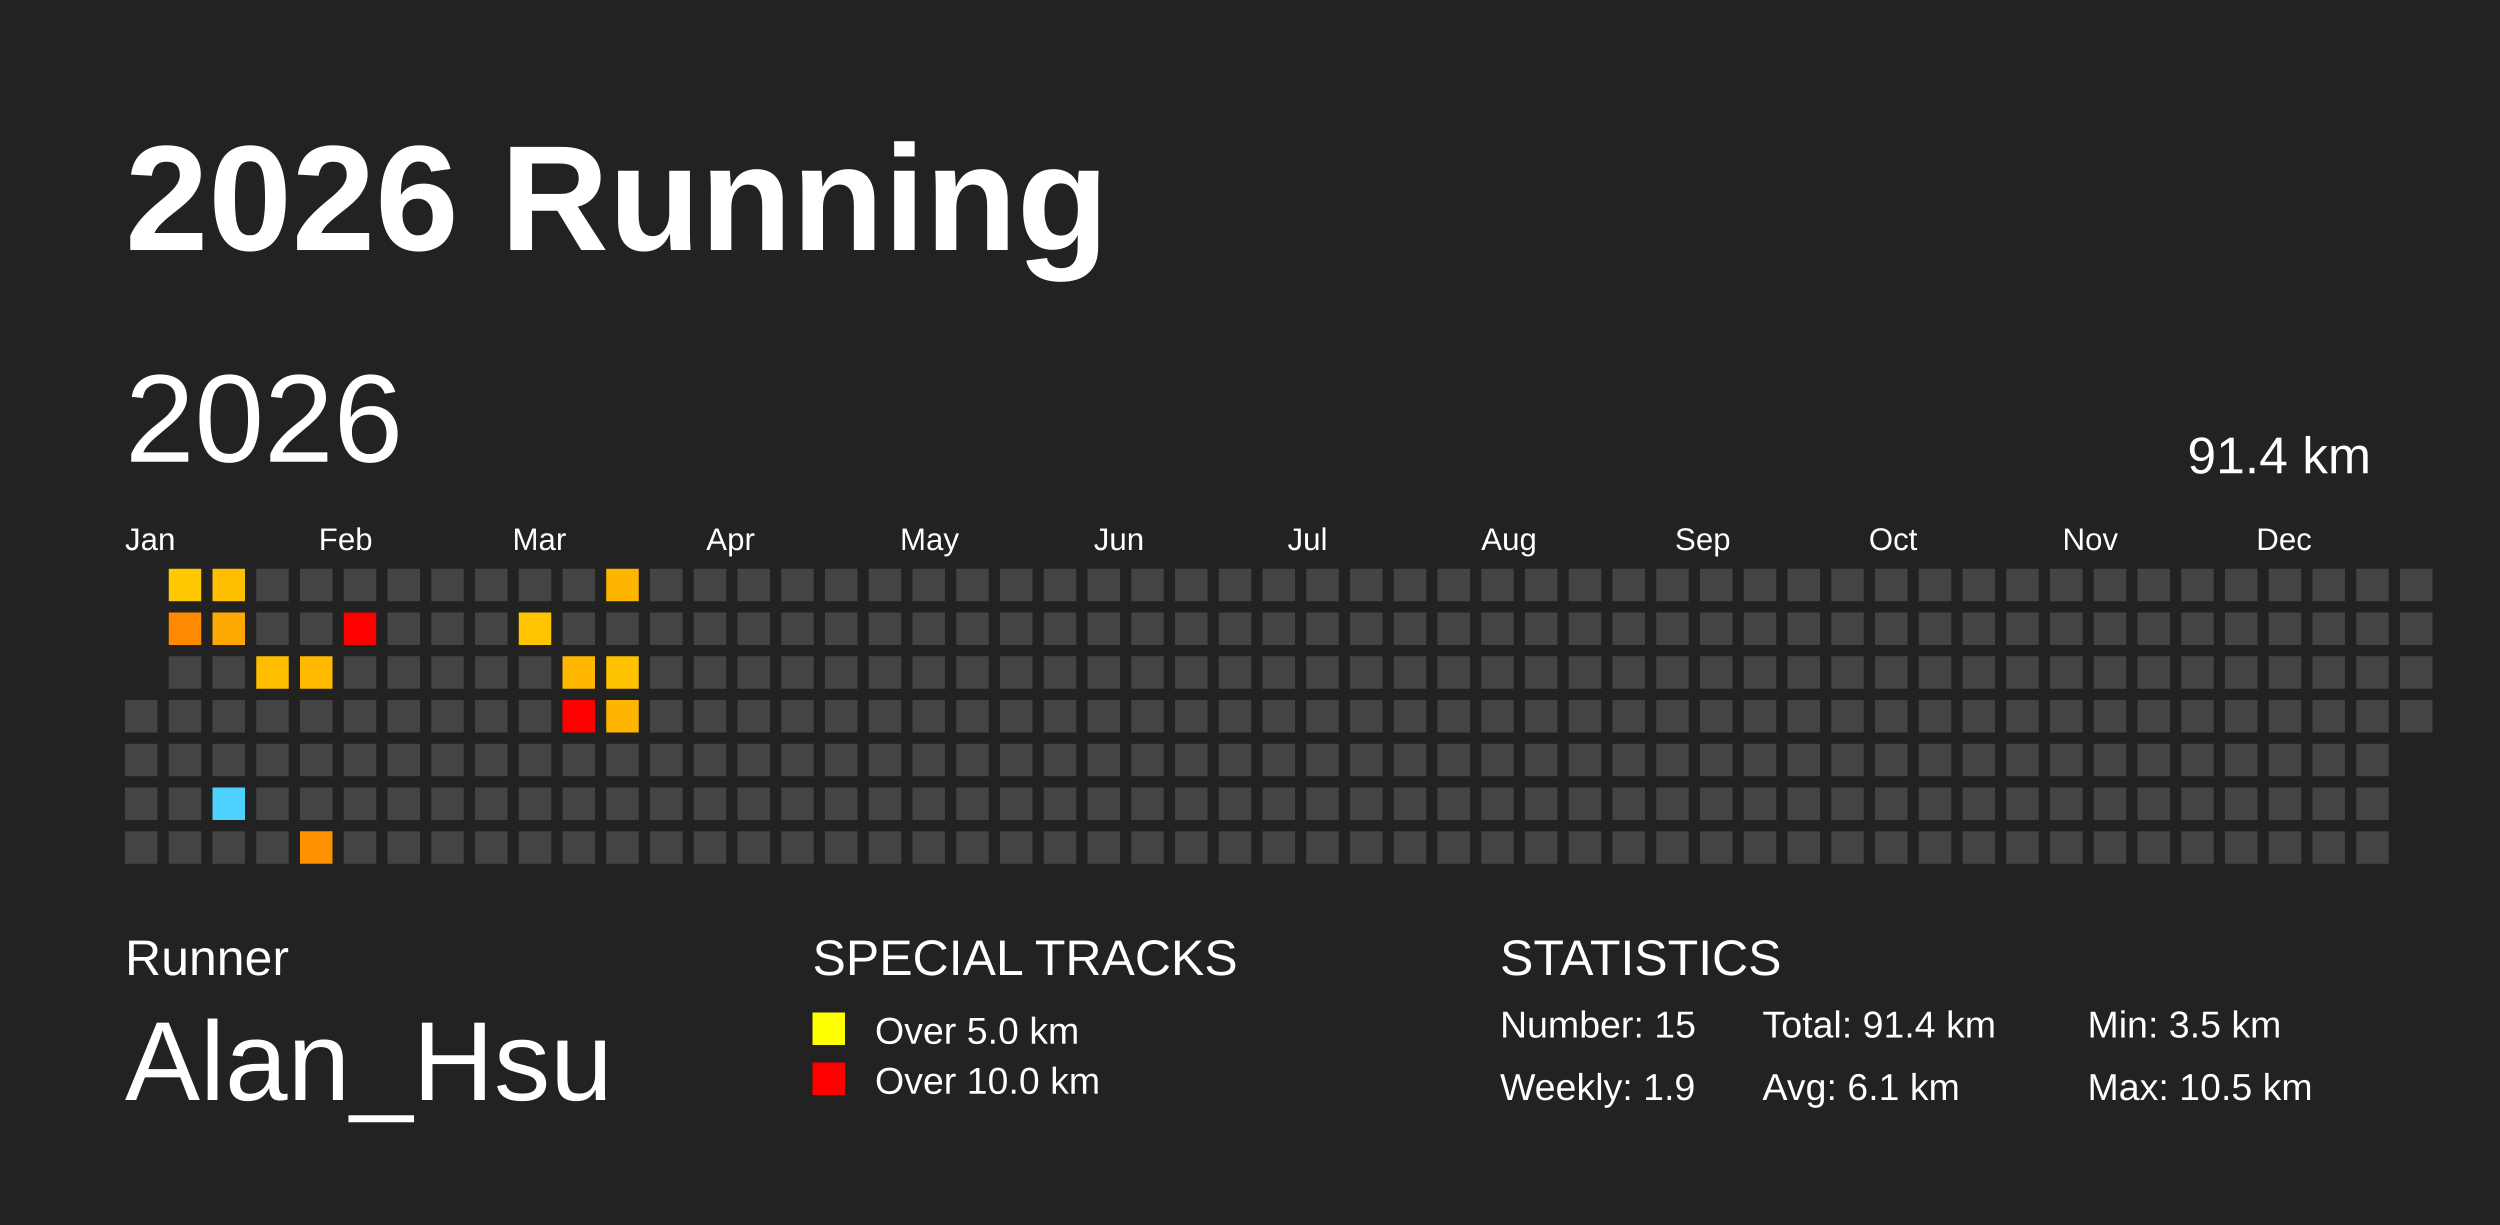
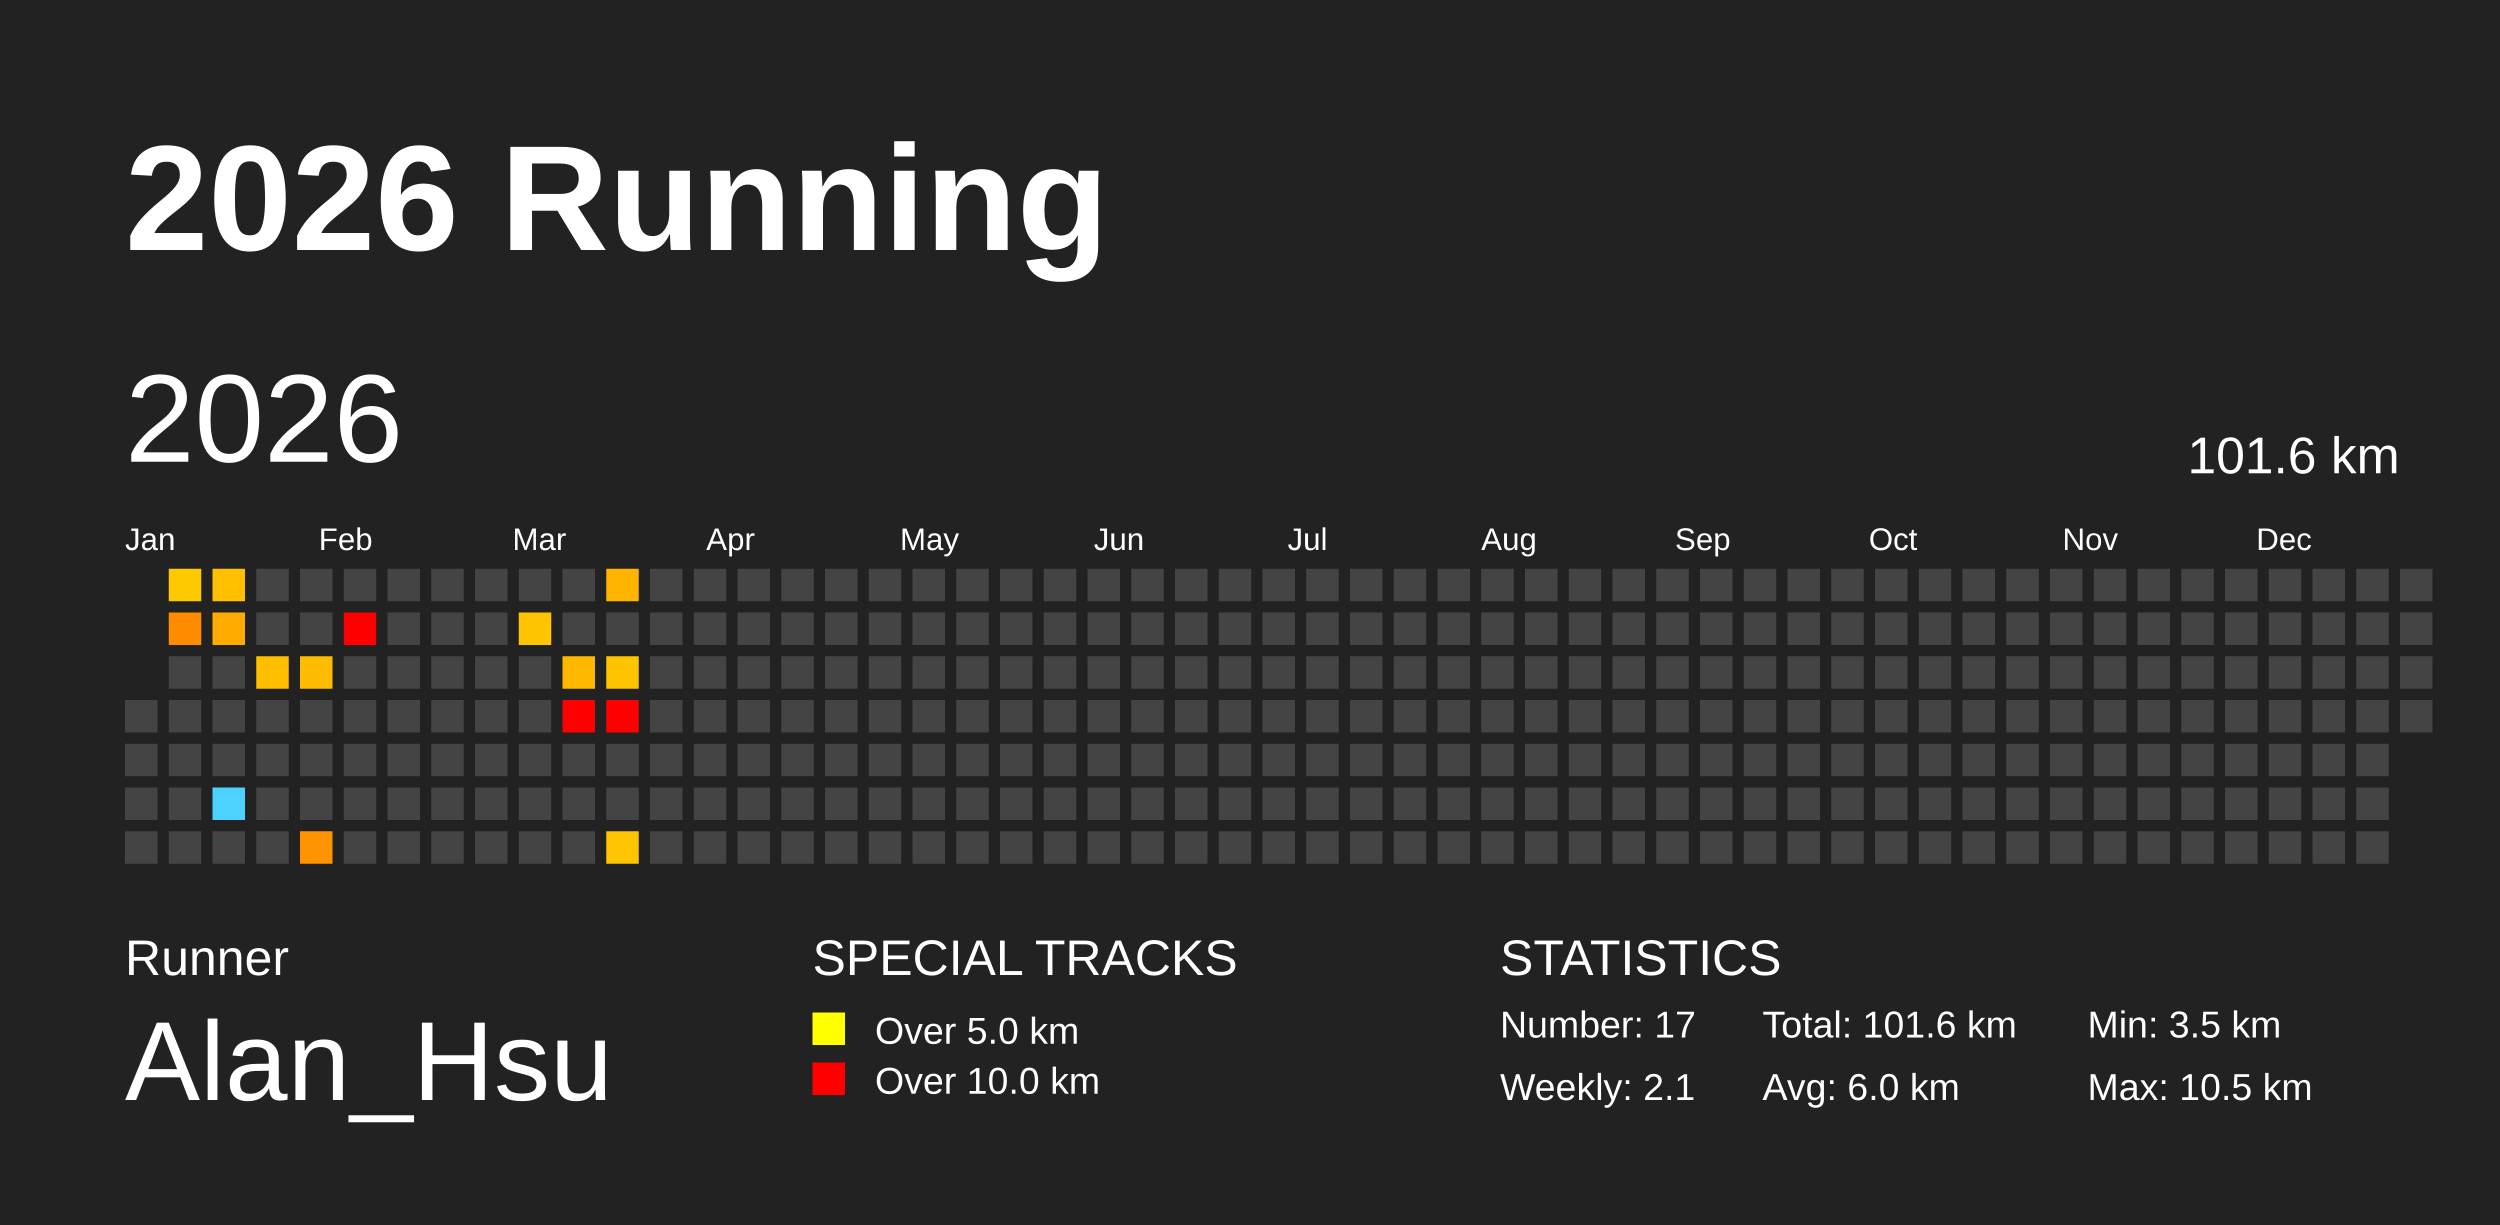
<svg xmlns="http://www.w3.org/2000/svg" baseProfile="full" height="98mm" version="1.1" viewBox="0,0,200,98" width="200mm">
  <defs />
  <rect fill="#222222" height="98" width="200" x="0" y="0" />
  <text fill="#FFFFFF" style="font-size:12px; font-family:Arial; font-weight:bold;" x="10" y="20">2026 Running</text>
  <text fill="#FFFFFF" style="font-size:4px; font-family:Arial" x="10" y="78">Runner</text>
  <text fill="#FFFFFF" style="font-size:9px; font-family:Arial" x="10" y="88">Alan_Hsu</text>
  <text fill="#FFFFFF" style="font-size:4px; font-family:Arial" x="65" y="78">SPECIAL TRACKS</text>
  <rect fill="yellow" height="2.6" width="2.6" x="65" y="81" />
  <text fill="#FFFFFF" style="font-size:3px; font-family:Arial" x="70" y="83.5">Over 5.0 km</text>
  <rect fill="red" height="2.6" width="2.6" x="65" y="85" />
  <text fill="#FFFFFF" style="font-size:3px; font-family:Arial" x="70" y="87.5">Over 10.0 km</text>
  <text fill="#FFFFFF" style="font-size:4px; font-family:Arial" x="120" y="78">STATISTICS</text>
-   <text fill="#FFFFFF" style="font-size:3px; font-family:Arial" x="120" y="83">Number: 15</text>
-   <text fill="#FFFFFF" style="font-size:3px; font-family:Arial" x="120" y="88">Weekly: 1.9</text>
-   <text fill="#FFFFFF" style="font-size:3px; font-family:Arial" x="141" y="83">Total: 91.4 km</text>
-   <text fill="#FFFFFF" style="font-size:3px; font-family:Arial" x="141" y="88">Avg: 6.1 km</text>
+   <text fill="#FFFFFF" style="font-size:3px; font-family:Arial" x="120" y="83">Number: 17</text>
+   <text fill="#FFFFFF" style="font-size:3px; font-family:Arial" x="120" y="88">Weekly: 2.1</text>
+   <text fill="#FFFFFF" style="font-size:3px; font-family:Arial" x="141" y="83">Total: 101.6 km</text>
+   <text fill="#FFFFFF" style="font-size:3px; font-family:Arial" x="141" y="88">Avg: 6.0 km</text>
  <text fill="#FFFFFF" style="font-size:3px; font-family:Arial" x="167" y="83">Min: 3.5 km</text>
  <text fill="#FFFFFF" style="font-size:3px; font-family:Arial" x="167" y="88">Max: 10.5 km</text>
  <text dominant-baseline="hanging" fill="#FFFFFF" style="font-size:10.0px; font-family:Arial;" x="10" y="30">2026</text>
-   <text dominant-baseline="hanging" fill="#FFFFFF" style="font-size:4.125px; font-family:Arial;" x="175" y="35">91.4 km</text>
+   <text dominant-baseline="hanging" fill="#FFFFFF" style="font-size:4.125px; font-family:Arial;" x="175" y="35">101.6 km</text>
  <text fill="#FFFFFF" style="font-size:2.5px; font-family:Arial" x="10.0" y="44">Jan</text>
  <text fill="#FFFFFF" style="font-size:2.5px; font-family:Arial" x="25.5" y="44">Feb</text>
  <text fill="#FFFFFF" style="font-size:2.5px; font-family:Arial" x="41.0" y="44">Mar</text>
  <text fill="#FFFFFF" style="font-size:2.5px; font-family:Arial" x="56.5" y="44">Apr</text>
  <text fill="#FFFFFF" style="font-size:2.5px; font-family:Arial" x="72.0" y="44">May</text>
  <text fill="#FFFFFF" style="font-size:2.5px; font-family:Arial" x="87.5" y="44">Jun</text>
  <text fill="#FFFFFF" style="font-size:2.5px; font-family:Arial" x="103.0" y="44">Jul</text>
  <text fill="#FFFFFF" style="font-size:2.5px; font-family:Arial" x="118.5" y="44">Aug</text>
  <text fill="#FFFFFF" style="font-size:2.5px; font-family:Arial" x="134.0" y="44">Sep</text>
  <text fill="#FFFFFF" style="font-size:2.5px; font-family:Arial" x="149.5" y="44">Oct</text>
  <text fill="#FFFFFF" style="font-size:2.5px; font-family:Arial" x="165.0" y="44">Nov</text>
  <text fill="#FFFFFF" style="font-size:2.5px; font-family:Arial" x="180.5" y="44">Dec</text>
  <rect fill="#444444" height="2.6" width="2.6" x="10.0" y="56.0" />
  <rect fill="#444444" height="2.6" width="2.6" x="10.0" y="59.5" />
  <rect fill="#444444" height="2.6" width="2.6" x="10.0" y="63.0" />
  <rect fill="#444444" height="2.6" width="2.6" x="10.0" y="66.5" />
-   <rect fill="#ffc800" height="2.6" width="2.6" x="13.5" y="45.5" />
-   <rect fill="#ff8900" height="2.6" width="2.6" x="13.5" y="49.0" />
+   <rect fill="#ffc900" height="2.6" width="2.6" x="13.5" y="45.5" />
+   <rect fill="#ff8b00" height="2.6" width="2.6" x="13.5" y="49.0" />
  <rect fill="#444444" height="2.6" width="2.6" x="13.5" y="52.5" />
  <rect fill="#444444" height="2.6" width="2.6" x="13.5" y="56.0" />
  <rect fill="#444444" height="2.6" width="2.6" x="13.5" y="59.5" />
  <rect fill="#444444" height="2.6" width="2.6" x="13.5" y="63.0" />
  <rect fill="#444444" height="2.6" width="2.6" x="13.5" y="66.5" />
-   <rect fill="#ffbf00" height="2.6" width="2.6" x="17.0" y="45.5" />
-   <rect fill="#ffa900" height="2.6" width="2.6" x="17.0" y="49.0" />
+   <rect fill="#ffc000" height="2.6" width="2.6" x="17.0" y="45.5" />
+   <rect fill="#ffab00" height="2.6" width="2.6" x="17.0" y="49.0" />
  <rect fill="#444444" height="2.6" width="2.6" x="17.0" y="52.5" />
  <rect fill="#444444" height="2.6" width="2.6" x="17.0" y="56.0" />
  <rect fill="#444444" height="2.6" width="2.6" x="17.0" y="59.5" />
  <rect fill="#4dd2ff" height="2.6" width="2.6" x="17.0" y="63.0" />
  <rect fill="#444444" height="2.6" width="2.6" x="17.0" y="66.5" />
  <rect fill="#444444" height="2.6" width="2.6" x="20.5" y="45.5" />
  <rect fill="#444444" height="2.6" width="2.6" x="20.5" y="49.0" />
-   <rect fill="#ffbd00" height="2.6" width="2.6" x="20.5" y="52.5" />
+   <rect fill="#ffbe00" height="2.6" width="2.6" x="20.5" y="52.5" />
  <rect fill="#444444" height="2.6" width="2.6" x="20.5" y="56.0" />
  <rect fill="#444444" height="2.6" width="2.6" x="20.5" y="59.5" />
  <rect fill="#444444" height="2.6" width="2.6" x="20.5" y="63.0" />
  <rect fill="#444444" height="2.6" width="2.6" x="20.5" y="66.5" />
  <rect fill="#444444" height="2.6" width="2.6" x="24.0" y="45.5" />
  <rect fill="#444444" height="2.6" width="2.6" x="24.0" y="49.0" />
-   <rect fill="#ffba00" height="2.6" width="2.6" x="24.0" y="52.5" />
+   <rect fill="#ffbb00" height="2.6" width="2.6" x="24.0" y="52.5" />
  <rect fill="#444444" height="2.6" width="2.6" x="24.0" y="56.0" />
  <rect fill="#444444" height="2.6" width="2.6" x="24.0" y="59.5" />
  <rect fill="#444444" height="2.6" width="2.6" x="24.0" y="63.0" />
-   <rect fill="#ff9100" height="2.6" width="2.6" x="24.0" y="66.5" />
+   <rect fill="#ff9300" height="2.6" width="2.6" x="24.0" y="66.5" />
  <rect fill="#444444" height="2.6" width="2.6" x="27.5" y="45.5" />
  <rect fill="red" height="2.6" width="2.6" x="27.5" y="49.0" />
  <rect fill="#444444" height="2.6" width="2.6" x="27.5" y="52.5" />
  <rect fill="#444444" height="2.6" width="2.6" x="27.5" y="56.0" />
  <rect fill="#444444" height="2.6" width="2.6" x="27.5" y="59.5" />
  <rect fill="#444444" height="2.6" width="2.6" x="27.5" y="63.0" />
  <rect fill="#444444" height="2.6" width="2.6" x="27.5" y="66.5" />
  <rect fill="#444444" height="2.6" width="2.6" x="31.0" y="45.5" />
  <rect fill="#444444" height="2.6" width="2.6" x="31.0" y="49.0" />
  <rect fill="#444444" height="2.6" width="2.6" x="31.0" y="52.5" />
  <rect fill="#444444" height="2.6" width="2.6" x="31.0" y="56.0" />
  <rect fill="#444444" height="2.6" width="2.6" x="31.0" y="59.5" />
  <rect fill="#444444" height="2.6" width="2.6" x="31.0" y="63.0" />
  <rect fill="#444444" height="2.6" width="2.6" x="31.0" y="66.5" />
  <rect fill="#444444" height="2.6" width="2.6" x="34.5" y="45.5" />
  <rect fill="#444444" height="2.6" width="2.6" x="34.5" y="49.0" />
  <rect fill="#444444" height="2.6" width="2.6" x="34.5" y="52.5" />
  <rect fill="#444444" height="2.6" width="2.6" x="34.5" y="56.0" />
  <rect fill="#444444" height="2.6" width="2.6" x="34.5" y="59.5" />
  <rect fill="#444444" height="2.6" width="2.6" x="34.5" y="63.0" />
  <rect fill="#444444" height="2.6" width="2.6" x="34.5" y="66.5" />
  <rect fill="#444444" height="2.6" width="2.6" x="38.0" y="45.5" />
  <rect fill="#444444" height="2.6" width="2.6" x="38.0" y="49.0" />
  <rect fill="#444444" height="2.6" width="2.6" x="38.0" y="52.5" />
  <rect fill="#444444" height="2.6" width="2.6" x="38.0" y="56.0" />
  <rect fill="#444444" height="2.6" width="2.6" x="38.0" y="59.5" />
  <rect fill="#444444" height="2.6" width="2.6" x="38.0" y="63.0" />
  <rect fill="#444444" height="2.6" width="2.6" x="38.0" y="66.5" />
  <rect fill="#444444" height="2.6" width="2.6" x="41.5" y="45.5" />
-   <rect fill="#ffc300" height="2.6" width="2.6" x="41.5" y="49.0" />
+   <rect fill="#ffc400" height="2.6" width="2.6" x="41.5" y="49.0" />
  <rect fill="#444444" height="2.6" width="2.6" x="41.5" y="52.5" />
  <rect fill="#444444" height="2.6" width="2.6" x="41.5" y="56.0" />
  <rect fill="#444444" height="2.6" width="2.6" x="41.5" y="59.5" />
  <rect fill="#444444" height="2.6" width="2.6" x="41.5" y="63.0" />
  <rect fill="#444444" height="2.6" width="2.6" x="41.5" y="66.5" />
  <rect fill="#444444" height="2.6" width="2.6" x="45.0" y="45.5" />
  <rect fill="#444444" height="2.6" width="2.6" x="45.0" y="49.0" />
-   <rect fill="#ffb700" height="2.6" width="2.6" x="45.0" y="52.5" />
+   <rect fill="#ffb800" height="2.6" width="2.6" x="45.0" y="52.5" />
  <rect fill="red" height="2.6" width="2.6" x="45.0" y="56.0" />
  <rect fill="#444444" height="2.6" width="2.6" x="45.0" y="59.5" />
  <rect fill="#444444" height="2.6" width="2.6" x="45.0" y="63.0" />
  <rect fill="#444444" height="2.6" width="2.6" x="45.0" y="66.5" />
-   <rect fill="#ffb400" height="2.6" width="2.6" x="48.5" y="45.5" />
+   <rect fill="#ffb500" height="2.6" width="2.6" x="48.5" y="45.5" />
  <rect fill="#444444" height="2.6" width="2.6" x="48.5" y="49.0" />
-   <rect fill="#ffc200" height="2.6" width="2.6" x="48.5" y="52.5" />
-   <rect fill="#ffb400" height="2.6" width="2.6" x="48.5" y="56.0" />
+   <rect fill="#ffc300" height="2.6" width="2.6" x="48.5" y="52.5" />
+   <rect fill="red" height="2.6" width="2.6" x="48.5" y="56.0" />
  <rect fill="#444444" height="2.6" width="2.6" x="48.5" y="59.5" />
  <rect fill="#444444" height="2.6" width="2.6" x="48.5" y="63.0" />
-   <rect fill="#444444" height="2.6" width="2.6" x="48.5" y="66.5" />
+   <rect fill="#ffc500" height="2.6" width="2.6" x="48.5" y="66.5" />
  <rect fill="#444444" height="2.6" width="2.6" x="52.0" y="45.5" />
  <rect fill="#444444" height="2.6" width="2.6" x="52.0" y="49.0" />
  <rect fill="#444444" height="2.6" width="2.6" x="52.0" y="52.5" />
  <rect fill="#444444" height="2.6" width="2.6" x="52.0" y="56.0" />
  <rect fill="#444444" height="2.6" width="2.6" x="52.0" y="59.5" />
  <rect fill="#444444" height="2.6" width="2.6" x="52.0" y="63.0" />
  <rect fill="#444444" height="2.6" width="2.6" x="52.0" y="66.5" />
  <rect fill="#444444" height="2.6" width="2.6" x="55.5" y="45.5" />
  <rect fill="#444444" height="2.6" width="2.6" x="55.5" y="49.0" />
  <rect fill="#444444" height="2.6" width="2.6" x="55.5" y="52.5" />
  <rect fill="#444444" height="2.6" width="2.6" x="55.5" y="56.0" />
  <rect fill="#444444" height="2.6" width="2.6" x="55.5" y="59.5" />
  <rect fill="#444444" height="2.6" width="2.6" x="55.5" y="63.0" />
  <rect fill="#444444" height="2.6" width="2.6" x="55.5" y="66.5" />
  <rect fill="#444444" height="2.6" width="2.6" x="59.0" y="45.5" />
  <rect fill="#444444" height="2.6" width="2.6" x="59.0" y="49.0" />
  <rect fill="#444444" height="2.6" width="2.6" x="59.0" y="52.5" />
  <rect fill="#444444" height="2.6" width="2.6" x="59.0" y="56.0" />
  <rect fill="#444444" height="2.6" width="2.6" x="59.0" y="59.5" />
  <rect fill="#444444" height="2.6" width="2.6" x="59.0" y="63.0" />
  <rect fill="#444444" height="2.6" width="2.6" x="59.0" y="66.5" />
  <rect fill="#444444" height="2.6" width="2.6" x="62.5" y="45.5" />
  <rect fill="#444444" height="2.6" width="2.6" x="62.5" y="49.0" />
  <rect fill="#444444" height="2.6" width="2.6" x="62.5" y="52.5" />
  <rect fill="#444444" height="2.6" width="2.6" x="62.5" y="56.0" />
  <rect fill="#444444" height="2.6" width="2.6" x="62.5" y="59.5" />
  <rect fill="#444444" height="2.6" width="2.6" x="62.5" y="63.0" />
  <rect fill="#444444" height="2.6" width="2.6" x="62.5" y="66.5" />
  <rect fill="#444444" height="2.6" width="2.6" x="66.0" y="45.5" />
  <rect fill="#444444" height="2.6" width="2.6" x="66.0" y="49.0" />
  <rect fill="#444444" height="2.6" width="2.6" x="66.0" y="52.5" />
  <rect fill="#444444" height="2.6" width="2.6" x="66.0" y="56.0" />
  <rect fill="#444444" height="2.6" width="2.6" x="66.0" y="59.5" />
  <rect fill="#444444" height="2.6" width="2.6" x="66.0" y="63.0" />
  <rect fill="#444444" height="2.6" width="2.6" x="66.0" y="66.5" />
  <rect fill="#444444" height="2.6" width="2.6" x="69.5" y="45.5" />
  <rect fill="#444444" height="2.6" width="2.6" x="69.5" y="49.0" />
  <rect fill="#444444" height="2.6" width="2.6" x="69.5" y="52.5" />
  <rect fill="#444444" height="2.6" width="2.6" x="69.5" y="56.0" />
  <rect fill="#444444" height="2.6" width="2.6" x="69.5" y="59.5" />
  <rect fill="#444444" height="2.6" width="2.6" x="69.5" y="63.0" />
  <rect fill="#444444" height="2.6" width="2.6" x="69.5" y="66.5" />
  <rect fill="#444444" height="2.6" width="2.6" x="73.0" y="45.5" />
  <rect fill="#444444" height="2.6" width="2.6" x="73.0" y="49.0" />
  <rect fill="#444444" height="2.6" width="2.6" x="73.0" y="52.5" />
  <rect fill="#444444" height="2.6" width="2.6" x="73.0" y="56.0" />
  <rect fill="#444444" height="2.6" width="2.6" x="73.0" y="59.5" />
  <rect fill="#444444" height="2.6" width="2.6" x="73.0" y="63.0" />
  <rect fill="#444444" height="2.6" width="2.6" x="73.0" y="66.5" />
  <rect fill="#444444" height="2.6" width="2.6" x="76.5" y="45.5" />
  <rect fill="#444444" height="2.6" width="2.6" x="76.5" y="49.0" />
  <rect fill="#444444" height="2.6" width="2.6" x="76.5" y="52.5" />
  <rect fill="#444444" height="2.6" width="2.6" x="76.5" y="56.0" />
  <rect fill="#444444" height="2.6" width="2.6" x="76.5" y="59.5" />
  <rect fill="#444444" height="2.6" width="2.6" x="76.5" y="63.0" />
  <rect fill="#444444" height="2.6" width="2.6" x="76.5" y="66.5" />
  <rect fill="#444444" height="2.6" width="2.6" x="80.0" y="45.5" />
  <rect fill="#444444" height="2.6" width="2.6" x="80.0" y="49.0" />
  <rect fill="#444444" height="2.6" width="2.6" x="80.0" y="52.5" />
  <rect fill="#444444" height="2.6" width="2.6" x="80.0" y="56.0" />
  <rect fill="#444444" height="2.6" width="2.6" x="80.0" y="59.5" />
  <rect fill="#444444" height="2.6" width="2.6" x="80.0" y="63.0" />
  <rect fill="#444444" height="2.6" width="2.6" x="80.0" y="66.5" />
  <rect fill="#444444" height="2.6" width="2.6" x="83.5" y="45.5" />
  <rect fill="#444444" height="2.6" width="2.6" x="83.5" y="49.0" />
  <rect fill="#444444" height="2.6" width="2.6" x="83.5" y="52.5" />
  <rect fill="#444444" height="2.6" width="2.6" x="83.5" y="56.0" />
  <rect fill="#444444" height="2.6" width="2.6" x="83.5" y="59.5" />
  <rect fill="#444444" height="2.6" width="2.6" x="83.5" y="63.0" />
  <rect fill="#444444" height="2.6" width="2.6" x="83.5" y="66.5" />
  <rect fill="#444444" height="2.6" width="2.6" x="87.0" y="45.5" />
  <rect fill="#444444" height="2.6" width="2.6" x="87.0" y="49.0" />
  <rect fill="#444444" height="2.6" width="2.6" x="87.0" y="52.5" />
  <rect fill="#444444" height="2.6" width="2.6" x="87.0" y="56.0" />
  <rect fill="#444444" height="2.6" width="2.6" x="87.0" y="59.5" />
  <rect fill="#444444" height="2.6" width="2.6" x="87.0" y="63.0" />
  <rect fill="#444444" height="2.6" width="2.6" x="87.0" y="66.5" />
  <rect fill="#444444" height="2.6" width="2.6" x="90.5" y="45.5" />
  <rect fill="#444444" height="2.6" width="2.6" x="90.5" y="49.0" />
  <rect fill="#444444" height="2.6" width="2.6" x="90.5" y="52.5" />
  <rect fill="#444444" height="2.6" width="2.6" x="90.5" y="56.0" />
  <rect fill="#444444" height="2.6" width="2.6" x="90.5" y="59.5" />
  <rect fill="#444444" height="2.6" width="2.6" x="90.5" y="63.0" />
  <rect fill="#444444" height="2.6" width="2.6" x="90.5" y="66.5" />
  <rect fill="#444444" height="2.6" width="2.6" x="94.0" y="45.5" />
  <rect fill="#444444" height="2.6" width="2.6" x="94.0" y="49.0" />
  <rect fill="#444444" height="2.6" width="2.6" x="94.0" y="52.5" />
  <rect fill="#444444" height="2.6" width="2.6" x="94.0" y="56.0" />
  <rect fill="#444444" height="2.6" width="2.6" x="94.0" y="59.5" />
  <rect fill="#444444" height="2.6" width="2.6" x="94.0" y="63.0" />
  <rect fill="#444444" height="2.6" width="2.6" x="94.0" y="66.5" />
  <rect fill="#444444" height="2.6" width="2.6" x="97.5" y="45.5" />
  <rect fill="#444444" height="2.6" width="2.6" x="97.5" y="49.0" />
  <rect fill="#444444" height="2.6" width="2.6" x="97.5" y="52.5" />
  <rect fill="#444444" height="2.6" width="2.6" x="97.5" y="56.0" />
  <rect fill="#444444" height="2.6" width="2.6" x="97.5" y="59.5" />
  <rect fill="#444444" height="2.6" width="2.6" x="97.5" y="63.0" />
  <rect fill="#444444" height="2.6" width="2.6" x="97.5" y="66.5" />
  <rect fill="#444444" height="2.6" width="2.6" x="101.0" y="45.5" />
  <rect fill="#444444" height="2.6" width="2.6" x="101.0" y="49.0" />
  <rect fill="#444444" height="2.6" width="2.6" x="101.0" y="52.5" />
  <rect fill="#444444" height="2.6" width="2.6" x="101.0" y="56.0" />
  <rect fill="#444444" height="2.6" width="2.6" x="101.0" y="59.5" />
  <rect fill="#444444" height="2.6" width="2.6" x="101.0" y="63.0" />
  <rect fill="#444444" height="2.6" width="2.6" x="101.0" y="66.5" />
  <rect fill="#444444" height="2.6" width="2.6" x="104.5" y="45.5" />
  <rect fill="#444444" height="2.6" width="2.6" x="104.5" y="49.0" />
  <rect fill="#444444" height="2.6" width="2.6" x="104.5" y="52.5" />
  <rect fill="#444444" height="2.6" width="2.6" x="104.5" y="56.0" />
  <rect fill="#444444" height="2.6" width="2.6" x="104.5" y="59.5" />
  <rect fill="#444444" height="2.6" width="2.6" x="104.5" y="63.0" />
  <rect fill="#444444" height="2.6" width="2.6" x="104.5" y="66.5" />
  <rect fill="#444444" height="2.6" width="2.6" x="108.0" y="45.5" />
  <rect fill="#444444" height="2.6" width="2.6" x="108.0" y="49.0" />
  <rect fill="#444444" height="2.6" width="2.6" x="108.0" y="52.5" />
  <rect fill="#444444" height="2.6" width="2.6" x="108.0" y="56.0" />
  <rect fill="#444444" height="2.6" width="2.6" x="108.0" y="59.5" />
  <rect fill="#444444" height="2.6" width="2.6" x="108.0" y="63.0" />
  <rect fill="#444444" height="2.6" width="2.6" x="108.0" y="66.5" />
  <rect fill="#444444" height="2.6" width="2.6" x="111.5" y="45.5" />
  <rect fill="#444444" height="2.6" width="2.6" x="111.5" y="49.0" />
  <rect fill="#444444" height="2.6" width="2.6" x="111.5" y="52.5" />
  <rect fill="#444444" height="2.6" width="2.6" x="111.5" y="56.0" />
  <rect fill="#444444" height="2.6" width="2.6" x="111.5" y="59.5" />
  <rect fill="#444444" height="2.6" width="2.6" x="111.5" y="63.0" />
  <rect fill="#444444" height="2.6" width="2.6" x="111.5" y="66.5" />
  <rect fill="#444444" height="2.6" width="2.6" x="115.0" y="45.5" />
  <rect fill="#444444" height="2.6" width="2.6" x="115.0" y="49.0" />
  <rect fill="#444444" height="2.6" width="2.6" x="115.0" y="52.5" />
  <rect fill="#444444" height="2.6" width="2.6" x="115.0" y="56.0" />
  <rect fill="#444444" height="2.6" width="2.6" x="115.0" y="59.5" />
  <rect fill="#444444" height="2.6" width="2.6" x="115.0" y="63.0" />
  <rect fill="#444444" height="2.6" width="2.6" x="115.0" y="66.5" />
  <rect fill="#444444" height="2.6" width="2.6" x="118.5" y="45.5" />
  <rect fill="#444444" height="2.6" width="2.6" x="118.5" y="49.0" />
  <rect fill="#444444" height="2.6" width="2.6" x="118.5" y="52.5" />
  <rect fill="#444444" height="2.6" width="2.6" x="118.5" y="56.0" />
  <rect fill="#444444" height="2.6" width="2.6" x="118.5" y="59.5" />
  <rect fill="#444444" height="2.6" width="2.6" x="118.5" y="63.0" />
  <rect fill="#444444" height="2.6" width="2.6" x="118.5" y="66.5" />
  <rect fill="#444444" height="2.6" width="2.6" x="122.0" y="45.5" />
  <rect fill="#444444" height="2.6" width="2.6" x="122.0" y="49.0" />
  <rect fill="#444444" height="2.6" width="2.6" x="122.0" y="52.5" />
  <rect fill="#444444" height="2.6" width="2.6" x="122.0" y="56.0" />
  <rect fill="#444444" height="2.6" width="2.6" x="122.0" y="59.5" />
  <rect fill="#444444" height="2.6" width="2.6" x="122.0" y="63.0" />
  <rect fill="#444444" height="2.6" width="2.6" x="122.0" y="66.5" />
  <rect fill="#444444" height="2.6" width="2.6" x="125.5" y="45.5" />
  <rect fill="#444444" height="2.6" width="2.6" x="125.5" y="49.0" />
  <rect fill="#444444" height="2.6" width="2.6" x="125.5" y="52.5" />
  <rect fill="#444444" height="2.6" width="2.6" x="125.5" y="56.0" />
  <rect fill="#444444" height="2.6" width="2.6" x="125.5" y="59.5" />
  <rect fill="#444444" height="2.6" width="2.6" x="125.5" y="63.0" />
  <rect fill="#444444" height="2.6" width="2.6" x="125.5" y="66.5" />
  <rect fill="#444444" height="2.6" width="2.6" x="129.0" y="45.5" />
  <rect fill="#444444" height="2.6" width="2.6" x="129.0" y="49.0" />
  <rect fill="#444444" height="2.6" width="2.6" x="129.0" y="52.5" />
  <rect fill="#444444" height="2.6" width="2.6" x="129.0" y="56.0" />
  <rect fill="#444444" height="2.6" width="2.6" x="129.0" y="59.5" />
  <rect fill="#444444" height="2.6" width="2.6" x="129.0" y="63.0" />
  <rect fill="#444444" height="2.6" width="2.6" x="129.0" y="66.5" />
  <rect fill="#444444" height="2.6" width="2.6" x="132.5" y="45.5" />
  <rect fill="#444444" height="2.6" width="2.6" x="132.5" y="49.0" />
  <rect fill="#444444" height="2.6" width="2.6" x="132.5" y="52.5" />
  <rect fill="#444444" height="2.6" width="2.6" x="132.5" y="56.0" />
  <rect fill="#444444" height="2.6" width="2.6" x="132.5" y="59.5" />
  <rect fill="#444444" height="2.6" width="2.6" x="132.5" y="63.0" />
  <rect fill="#444444" height="2.6" width="2.6" x="132.5" y="66.5" />
  <rect fill="#444444" height="2.6" width="2.6" x="136.0" y="45.5" />
  <rect fill="#444444" height="2.6" width="2.6" x="136.0" y="49.0" />
  <rect fill="#444444" height="2.6" width="2.6" x="136.0" y="52.5" />
  <rect fill="#444444" height="2.6" width="2.6" x="136.0" y="56.0" />
  <rect fill="#444444" height="2.6" width="2.6" x="136.0" y="59.5" />
  <rect fill="#444444" height="2.6" width="2.6" x="136.0" y="63.0" />
  <rect fill="#444444" height="2.6" width="2.6" x="136.0" y="66.5" />
  <rect fill="#444444" height="2.6" width="2.6" x="139.5" y="45.5" />
  <rect fill="#444444" height="2.6" width="2.6" x="139.5" y="49.0" />
  <rect fill="#444444" height="2.6" width="2.6" x="139.5" y="52.5" />
  <rect fill="#444444" height="2.6" width="2.6" x="139.5" y="56.0" />
  <rect fill="#444444" height="2.6" width="2.6" x="139.5" y="59.5" />
  <rect fill="#444444" height="2.6" width="2.6" x="139.5" y="63.0" />
  <rect fill="#444444" height="2.6" width="2.6" x="139.5" y="66.5" />
  <rect fill="#444444" height="2.6" width="2.6" x="143.0" y="45.5" />
  <rect fill="#444444" height="2.6" width="2.6" x="143.0" y="49.0" />
  <rect fill="#444444" height="2.6" width="2.6" x="143.0" y="52.5" />
  <rect fill="#444444" height="2.6" width="2.6" x="143.0" y="56.0" />
  <rect fill="#444444" height="2.6" width="2.6" x="143.0" y="59.5" />
  <rect fill="#444444" height="2.6" width="2.6" x="143.0" y="63.0" />
  <rect fill="#444444" height="2.6" width="2.6" x="143.0" y="66.5" />
  <rect fill="#444444" height="2.6" width="2.6" x="146.5" y="45.5" />
  <rect fill="#444444" height="2.6" width="2.6" x="146.5" y="49.0" />
  <rect fill="#444444" height="2.6" width="2.6" x="146.5" y="52.5" />
  <rect fill="#444444" height="2.6" width="2.6" x="146.5" y="56.0" />
  <rect fill="#444444" height="2.6" width="2.6" x="146.5" y="59.5" />
  <rect fill="#444444" height="2.6" width="2.6" x="146.5" y="63.0" />
  <rect fill="#444444" height="2.6" width="2.6" x="146.5" y="66.5" />
  <rect fill="#444444" height="2.6" width="2.6" x="150.0" y="45.5" />
  <rect fill="#444444" height="2.6" width="2.6" x="150.0" y="49.0" />
  <rect fill="#444444" height="2.6" width="2.6" x="150.0" y="52.5" />
  <rect fill="#444444" height="2.6" width="2.6" x="150.0" y="56.0" />
  <rect fill="#444444" height="2.6" width="2.6" x="150.0" y="59.5" />
  <rect fill="#444444" height="2.6" width="2.6" x="150.0" y="63.0" />
  <rect fill="#444444" height="2.6" width="2.6" x="150.0" y="66.5" />
  <rect fill="#444444" height="2.6" width="2.6" x="153.5" y="45.5" />
  <rect fill="#444444" height="2.6" width="2.6" x="153.5" y="49.0" />
  <rect fill="#444444" height="2.6" width="2.6" x="153.5" y="52.5" />
  <rect fill="#444444" height="2.6" width="2.6" x="153.5" y="56.0" />
  <rect fill="#444444" height="2.6" width="2.6" x="153.5" y="59.5" />
  <rect fill="#444444" height="2.6" width="2.6" x="153.5" y="63.0" />
  <rect fill="#444444" height="2.6" width="2.6" x="153.5" y="66.5" />
  <rect fill="#444444" height="2.6" width="2.6" x="157.0" y="45.5" />
  <rect fill="#444444" height="2.6" width="2.6" x="157.0" y="49.0" />
  <rect fill="#444444" height="2.6" width="2.6" x="157.0" y="52.5" />
  <rect fill="#444444" height="2.6" width="2.6" x="157.0" y="56.0" />
  <rect fill="#444444" height="2.6" width="2.6" x="157.0" y="59.5" />
  <rect fill="#444444" height="2.6" width="2.6" x="157.0" y="63.0" />
  <rect fill="#444444" height="2.6" width="2.6" x="157.0" y="66.5" />
  <rect fill="#444444" height="2.6" width="2.6" x="160.5" y="45.5" />
  <rect fill="#444444" height="2.6" width="2.6" x="160.5" y="49.0" />
  <rect fill="#444444" height="2.6" width="2.6" x="160.5" y="52.5" />
  <rect fill="#444444" height="2.6" width="2.6" x="160.5" y="56.0" />
  <rect fill="#444444" height="2.6" width="2.6" x="160.5" y="59.5" />
  <rect fill="#444444" height="2.6" width="2.6" x="160.5" y="63.0" />
  <rect fill="#444444" height="2.6" width="2.6" x="160.5" y="66.5" />
  <rect fill="#444444" height="2.6" width="2.6" x="164.0" y="45.5" />
  <rect fill="#444444" height="2.6" width="2.6" x="164.0" y="49.0" />
  <rect fill="#444444" height="2.6" width="2.6" x="164.0" y="52.5" />
  <rect fill="#444444" height="2.6" width="2.6" x="164.0" y="56.0" />
  <rect fill="#444444" height="2.6" width="2.6" x="164.0" y="59.5" />
  <rect fill="#444444" height="2.6" width="2.6" x="164.0" y="63.0" />
  <rect fill="#444444" height="2.6" width="2.6" x="164.0" y="66.5" />
  <rect fill="#444444" height="2.6" width="2.6" x="167.5" y="45.5" />
  <rect fill="#444444" height="2.6" width="2.6" x="167.5" y="49.0" />
  <rect fill="#444444" height="2.6" width="2.6" x="167.5" y="52.5" />
  <rect fill="#444444" height="2.6" width="2.6" x="167.5" y="56.0" />
  <rect fill="#444444" height="2.6" width="2.6" x="167.5" y="59.5" />
  <rect fill="#444444" height="2.6" width="2.6" x="167.5" y="63.0" />
  <rect fill="#444444" height="2.6" width="2.6" x="167.5" y="66.5" />
  <rect fill="#444444" height="2.6" width="2.6" x="171.0" y="45.5" />
  <rect fill="#444444" height="2.6" width="2.6" x="171.0" y="49.0" />
  <rect fill="#444444" height="2.6" width="2.6" x="171.0" y="52.5" />
  <rect fill="#444444" height="2.6" width="2.6" x="171.0" y="56.0" />
  <rect fill="#444444" height="2.6" width="2.6" x="171.0" y="59.5" />
  <rect fill="#444444" height="2.6" width="2.6" x="171.0" y="63.0" />
  <rect fill="#444444" height="2.6" width="2.6" x="171.0" y="66.5" />
  <rect fill="#444444" height="2.6" width="2.6" x="174.5" y="45.5" />
  <rect fill="#444444" height="2.6" width="2.6" x="174.5" y="49.0" />
  <rect fill="#444444" height="2.6" width="2.6" x="174.5" y="52.5" />
  <rect fill="#444444" height="2.6" width="2.6" x="174.5" y="56.0" />
  <rect fill="#444444" height="2.6" width="2.6" x="174.5" y="59.5" />
  <rect fill="#444444" height="2.6" width="2.6" x="174.5" y="63.0" />
  <rect fill="#444444" height="2.6" width="2.6" x="174.5" y="66.5" />
  <rect fill="#444444" height="2.6" width="2.6" x="178.0" y="45.5" />
  <rect fill="#444444" height="2.6" width="2.6" x="178.0" y="49.0" />
  <rect fill="#444444" height="2.6" width="2.6" x="178.0" y="52.5" />
  <rect fill="#444444" height="2.6" width="2.6" x="178.0" y="56.0" />
  <rect fill="#444444" height="2.6" width="2.6" x="178.0" y="59.5" />
  <rect fill="#444444" height="2.6" width="2.6" x="178.0" y="63.0" />
  <rect fill="#444444" height="2.6" width="2.6" x="178.0" y="66.5" />
  <rect fill="#444444" height="2.6" width="2.6" x="181.5" y="45.5" />
  <rect fill="#444444" height="2.6" width="2.6" x="181.5" y="49.0" />
  <rect fill="#444444" height="2.6" width="2.6" x="181.5" y="52.5" />
  <rect fill="#444444" height="2.6" width="2.6" x="181.5" y="56.0" />
  <rect fill="#444444" height="2.6" width="2.6" x="181.5" y="59.5" />
  <rect fill="#444444" height="2.6" width="2.6" x="181.5" y="63.0" />
  <rect fill="#444444" height="2.6" width="2.6" x="181.5" y="66.5" />
  <rect fill="#444444" height="2.6" width="2.6" x="185.0" y="45.5" />
  <rect fill="#444444" height="2.6" width="2.6" x="185.0" y="49.0" />
  <rect fill="#444444" height="2.6" width="2.6" x="185.0" y="52.5" />
  <rect fill="#444444" height="2.6" width="2.6" x="185.0" y="56.0" />
  <rect fill="#444444" height="2.6" width="2.6" x="185.0" y="59.5" />
  <rect fill="#444444" height="2.6" width="2.6" x="185.0" y="63.0" />
  <rect fill="#444444" height="2.6" width="2.6" x="185.0" y="66.5" />
  <rect fill="#444444" height="2.6" width="2.6" x="188.5" y="45.5" />
  <rect fill="#444444" height="2.6" width="2.6" x="188.5" y="49.0" />
  <rect fill="#444444" height="2.6" width="2.6" x="188.5" y="52.5" />
  <rect fill="#444444" height="2.6" width="2.6" x="188.5" y="56.0" />
  <rect fill="#444444" height="2.6" width="2.6" x="188.5" y="59.5" />
  <rect fill="#444444" height="2.6" width="2.6" x="188.5" y="63.0" />
  <rect fill="#444444" height="2.6" width="2.6" x="188.5" y="66.5" />
  <rect fill="#444444" height="2.6" width="2.6" x="192.0" y="45.5" />
  <rect fill="#444444" height="2.6" width="2.6" x="192.0" y="49.0" />
  <rect fill="#444444" height="2.6" width="2.6" x="192.0" y="52.5" />
  <rect fill="#444444" height="2.6" width="2.6" x="192.0" y="56.0" />
</svg>
